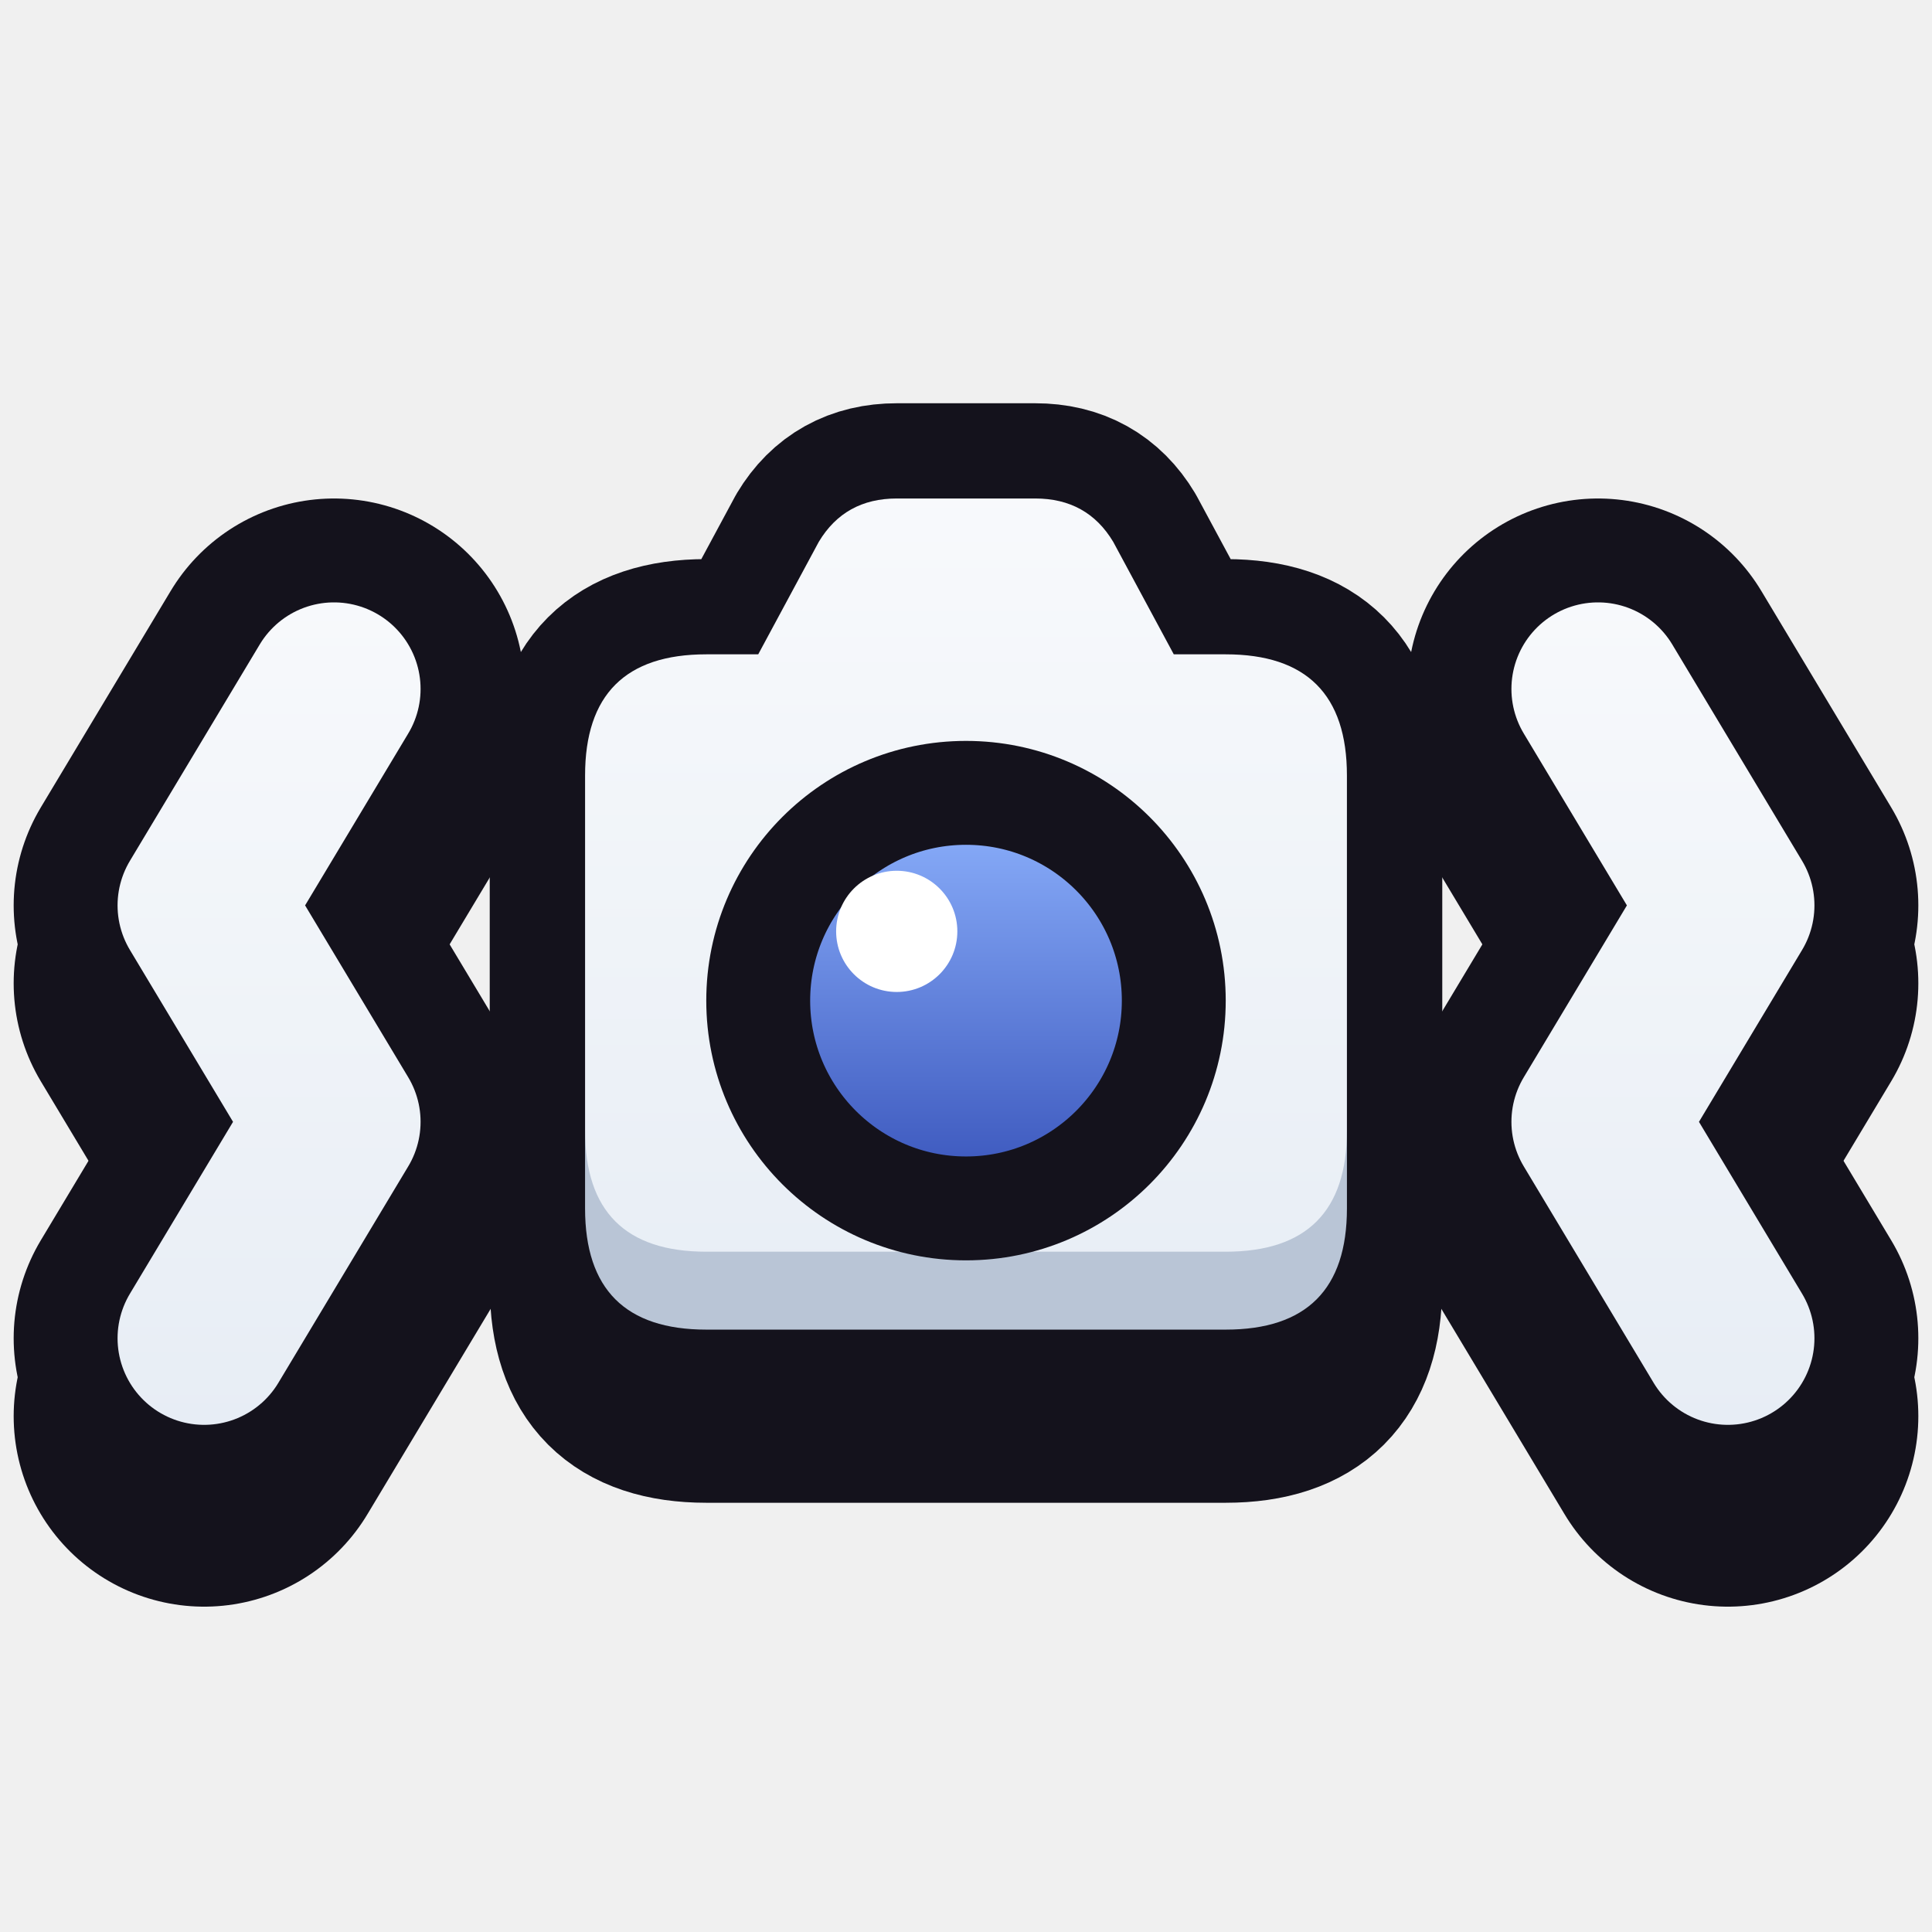
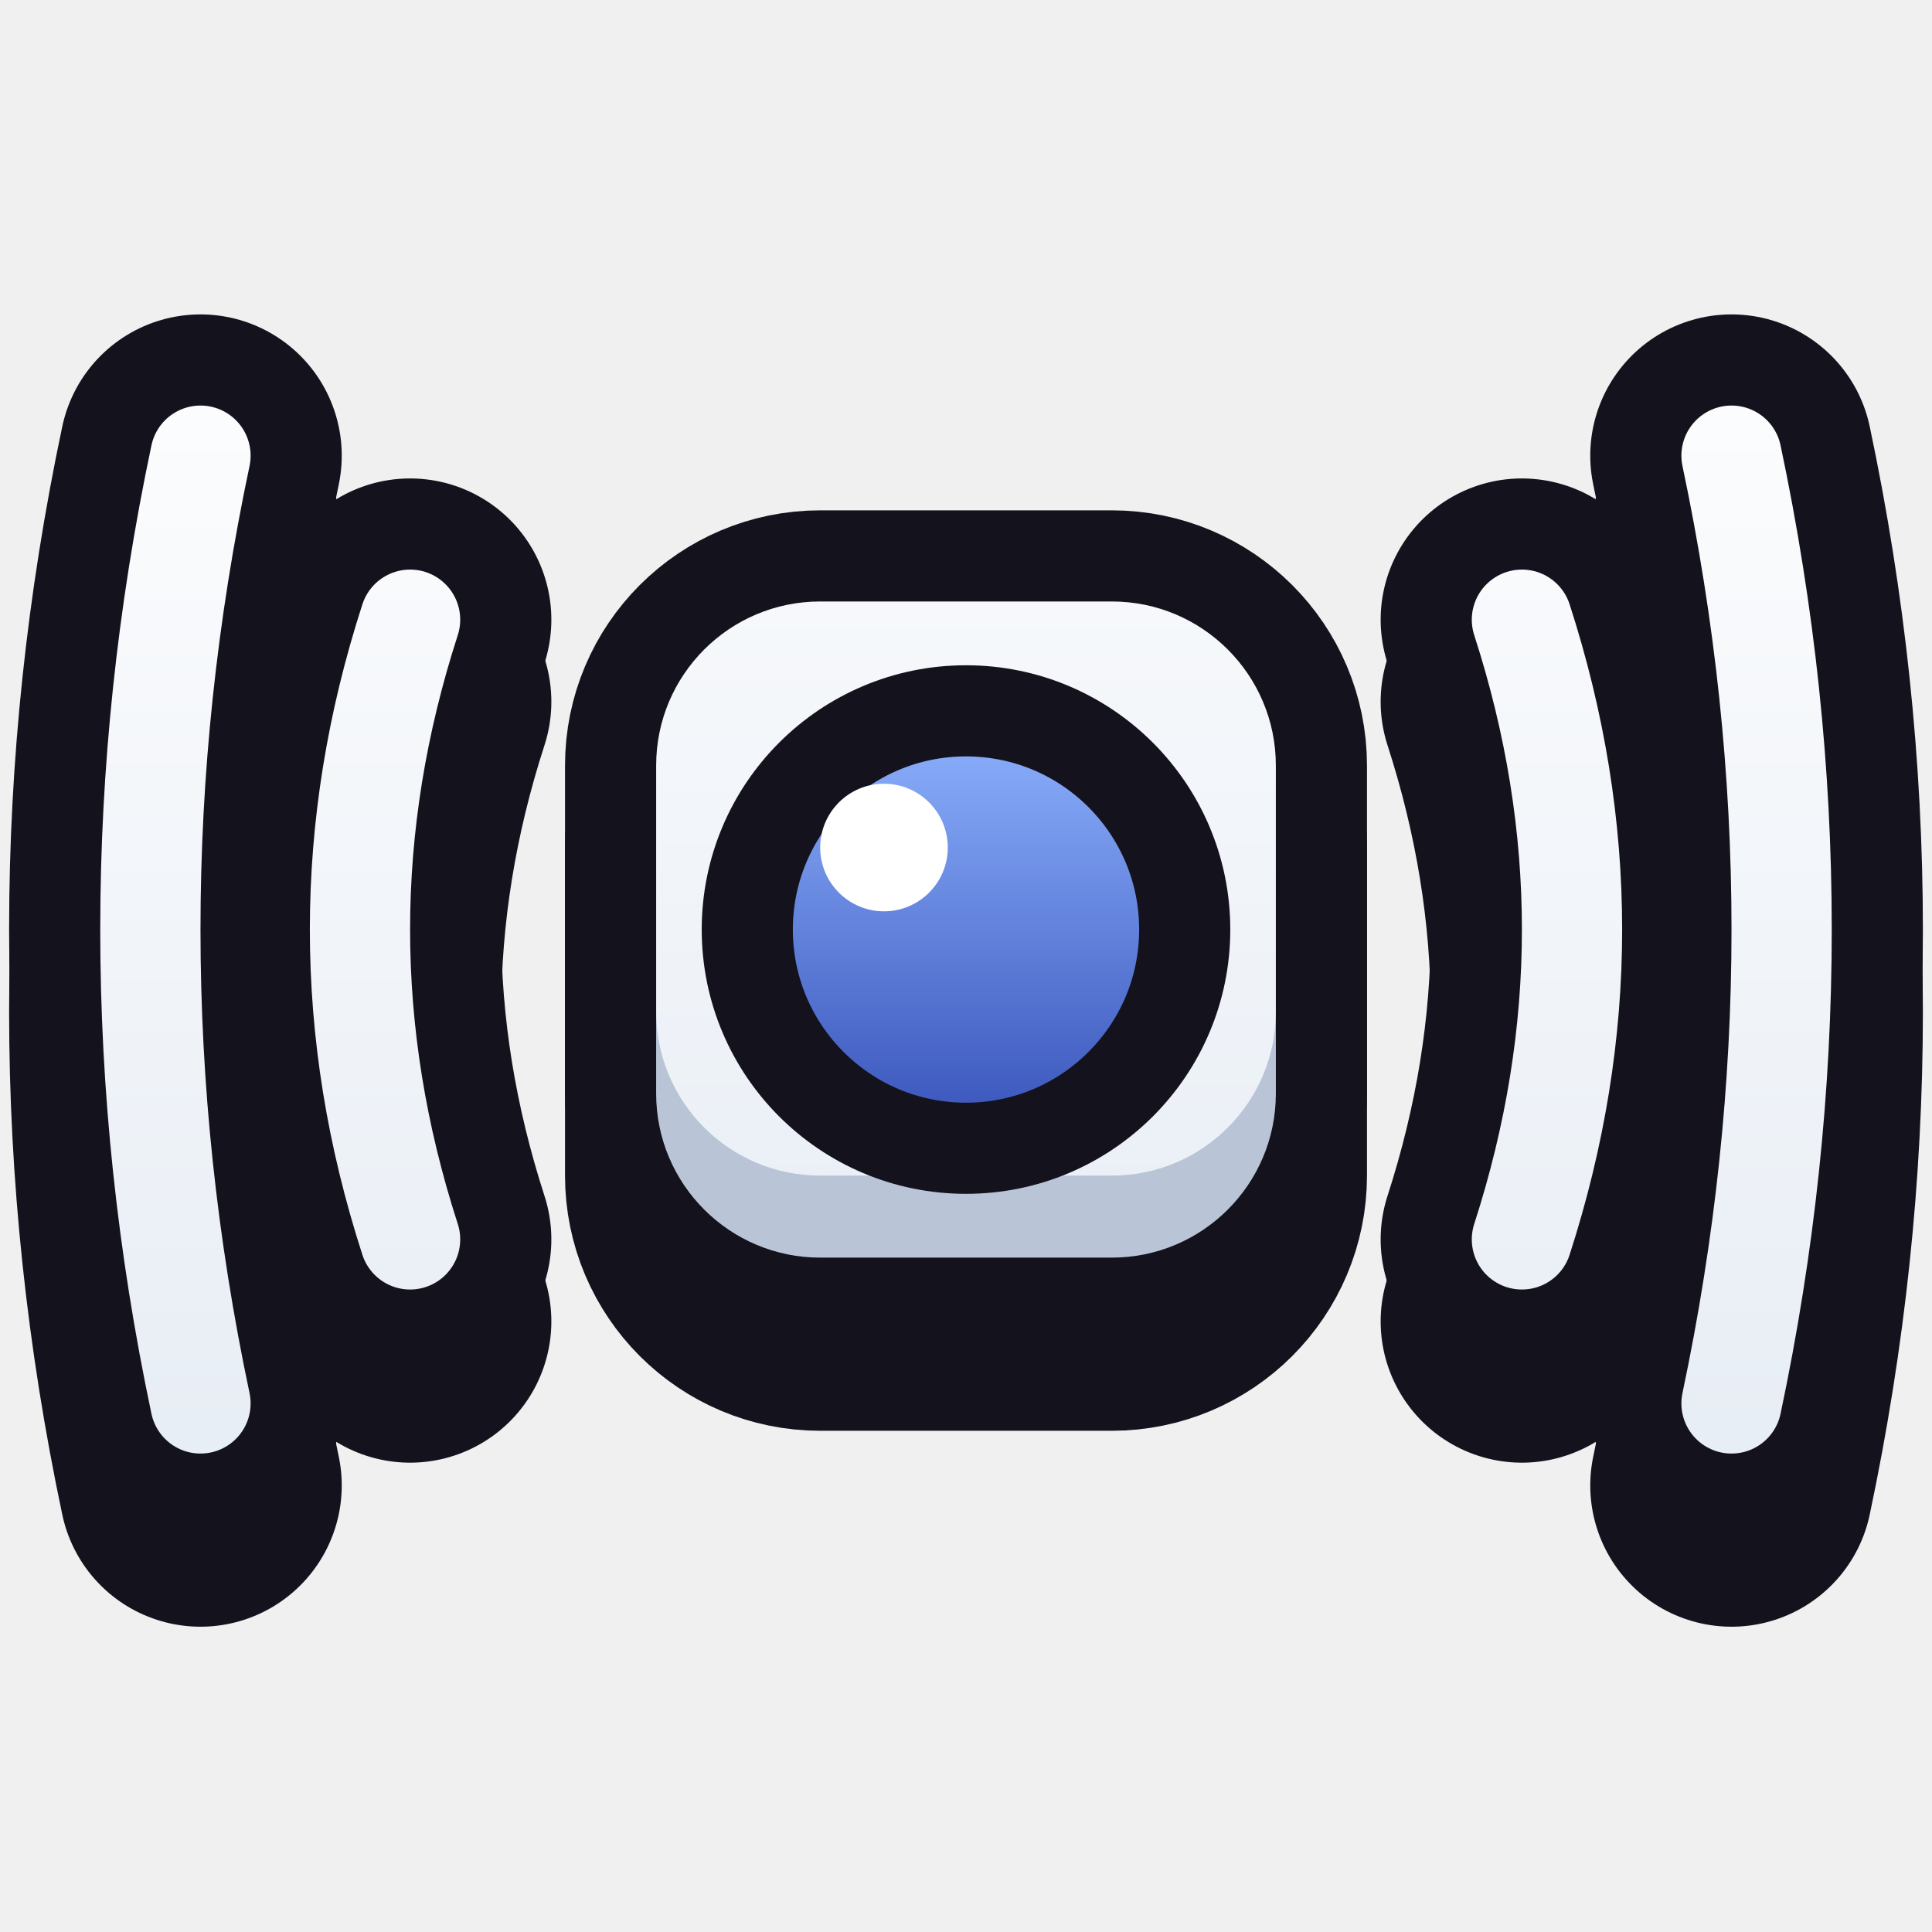
<svg xmlns="http://www.w3.org/2000/svg" viewBox="-6 -6 212 212" width="64" height="64">
  <defs>
    <linearGradient id="w" gradientUnits="userSpaceOnUse" x1="0" y1="20" x2="0" y2="185">
      <stop offset="0" stop-color="#FFFFFF" />
      <stop offset="1" stop-color="#E3EAF3" />
    </linearGradient>
    <linearGradient id="l" x1="0" y1="0" x2="0" y2="1">
      <stop offset="0" stop-color="#8FB4FF" />
      <stop offset="1" stop-color="#3550B8" />
    </linearGradient>
-     <path id="b" d="M76,72 L83,59 Q86,54 92,54 L108,54 Q114,54 117,59 L124,72 L130,72 Q144,72 144,86 L144,136 Q144,150 130,150 L70,150 Q56,150 56,136 L56,86 Q56,72 70,72 Z" />
-     <path id="z" d="M27,76 L12,101 L27,126 L12,151 M173,76 L188,101 L173,126 L188,151" fill="none" stroke-linecap="round" />
+     <rect id="b" x="66" y="64" width="68" height="72" rx="18" />
+     <path id="z" d="M161,66 Q172,100 161,134 M184,48 Q195,100 184,152 M39,66 Q28,100 39,134 M16,48 Q5,100 16,152" fill="none" stroke-linecap="round" />
    <mask id="m" maskUnits="userSpaceOnUse" x="-10" y="-10" width="220" height="220">
      <use href="#b" fill="#fff" />
    </mask>
  </defs>
-   <g transform="translate(100,100) scale(0.95) translate(-100,-108)" stroke-linejoin="round">
+   <g transform="translate(0,-4)" stroke-linejoin="round">
    <g transform="translate(0,9)">
-       <use href="#b" fill="#14121C" stroke="#14121C" stroke-width="22" />
-       <use href="#z" stroke="#14121C" stroke-width="44" />
+       <use href="#z" stroke="#14121C" stroke-width="31" />
+       <use href="#b" fill="#14121C" stroke="#14121C" stroke-width="20" />
    </g>
-     <use href="#b" fill="#14121C" stroke="#14121C" stroke-width="22" />
-     <use href="#z" stroke="#14121C" stroke-width="44" />
-     <use href="#z" stroke="url(#w)" stroke-width="20" />
+     <use href="#z" stroke="#14121C" stroke-width="31" />
+     <use href="#z" stroke="url(#w)" stroke-width="11" />
+     <use href="#b" fill="#14121C" stroke="#14121C" stroke-width="20" />
    <g mask="url(#m)">
      <rect x="-10" y="-10" width="220" height="220" fill="#B9C5D6" />
      <use href="#b" transform="translate(0,-9)" fill="url(#w)" />
    </g>
-     <circle cx="100" cy="112" r="24" fill="url(#l)" stroke="#14121C" stroke-width="12" />
-     <circle cx="92" cy="104" r="7" fill="#fff" />
+     <circle cx="100" cy="100" r="24" fill="url(#l)" stroke="#14121C" stroke-width="10" />
+     <circle cx="91" cy="91" r="7" fill="#fff" />
  </g>
</svg>
